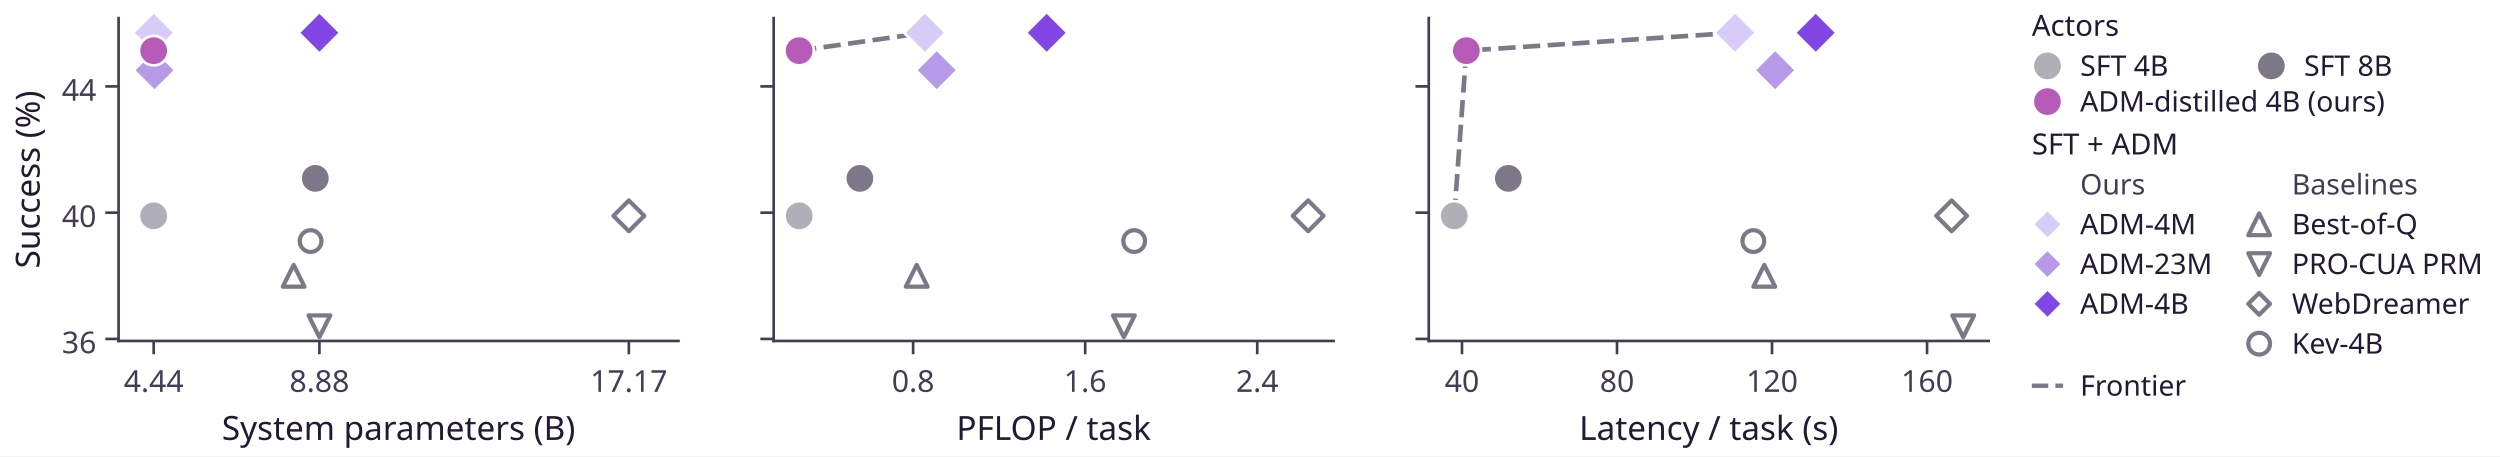
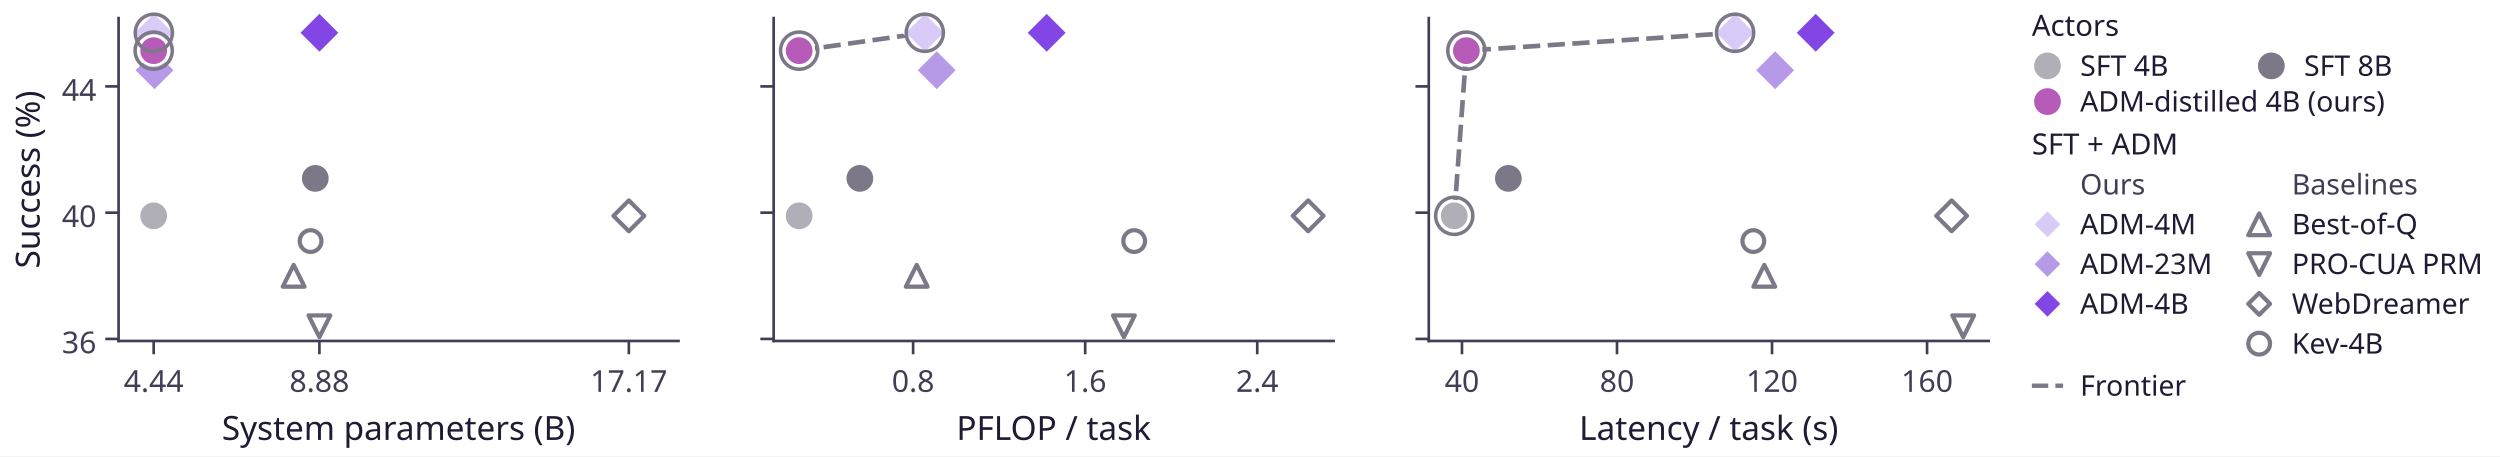
<svg xmlns="http://www.w3.org/2000/svg" xmlns:xlink="http://www.w3.org/1999/xlink" width="563.071pt" height="102.755pt" viewBox="0 0 563.071 102.755" version="1.1">
  <defs>
    <style type="text/css">*{stroke-linejoin: round; stroke-linecap: butt}</style>
  </defs>
  <g id="figure_1">
    <g id="patch_1">
      <path d="M 0 102.755 L 563.071 102.755 L 563.071 0 L 0 0 z " style="fill: #ffffff" />
    </g>
    <g id="axes_1">
      <g id="patch_2">
        <path d="M 26.708 76.795 L 152.816 76.795 L 152.816 4.075 L 26.708 4.075 z " style="fill: #ffffff" />
      </g>
      <g id="matplotlib.axis_1">
        <g id="xtick_1">
          <g id="line2d_1">
            <defs>
-               <path id="md969c77231" d="M 0 0 L 0 3 " style="stroke: #423c54; stroke-width: 0.6" />
+               <path id="mc646c6bdf0" d="M 0 0 L 0 3 " style="stroke: #423c54; stroke-width: 0.6" />
            </defs>
            <g>
-               <use xlink:href="#md969c77231" x="34.611" y="76.795" style="fill: #423c54; stroke: #423c54; stroke-width: 0.6" />
+               <use xlink:href="#mc646c6bdf0" x="34.611" y="76.795" style="fill: #423c54; stroke: #423c54; stroke-width: 0.6" />
            </g>
          </g>
          <g id="text_1">
            <text style="font-size: 6.8px; font-family: 'Albert Sans'; text-anchor: middle; fill: #423c54" x="34.611" y="88.255" transform="rotate(-0 34.61075 88.2552)">4.44</text>
          </g>
        </g>
        <g id="xtick_2">
          <g id="line2d_2">
            <g>
-               <use xlink:href="#md969c77231" x="71.939" y="76.795" style="fill: #423c54; stroke: #423c54; stroke-width: 0.6" />
+               <use xlink:href="#mc646c6bdf0" x="71.939" y="76.795" style="fill: #423c54; stroke: #423c54; stroke-width: 0.6" />
            </g>
          </g>
          <g id="text_2">
            <text style="font-size: 6.8px; font-family: 'Albert Sans'; text-anchor: middle; fill: #423c54" x="71.939" y="88.255" transform="rotate(-0 71.93866 88.2552)">8.88</text>
          </g>
        </g>
        <g id="xtick_3">
          <g id="line2d_3">
            <g>
-               <use xlink:href="#md969c77231" x="141.634" y="76.795" style="fill: #423c54; stroke: #423c54; stroke-width: 0.6" />
+               <use xlink:href="#mc646c6bdf0" x="141.634" y="76.795" style="fill: #423c54; stroke: #423c54; stroke-width: 0.6" />
            </g>
          </g>
          <g id="text_3">
            <text style="font-size: 6.8px; font-family: 'Albert Sans'; text-anchor: middle; fill: #423c54" x="141.634" y="88.255" transform="rotate(-0 141.6342 88.2552)">17.17</text>
          </g>
        </g>
        <g id="text_4">
          <text style="font-size: 7.5px; font-family: 'Albert Sans'; text-anchor: middle; fill: #211a33" x="89.762" y="99.08" transform="rotate(-0 89.76189 99.0802)">System parameters (B)</text>
        </g>
      </g>
      <g id="matplotlib.axis_2">
        <g id="ytick_1">
          <g id="line2d_4">
            <defs>
-               <path id="m60a17ccd7d" d="M 0 0 L -3 0 " style="stroke: #423c54; stroke-width: 0.6" />
+               <path id="mfcc0e475d6" d="M 0 0 L -3 0 " style="stroke: #423c54; stroke-width: 0.6" />
            </defs>
            <g>
-               <use xlink:href="#m60a17ccd7d" x="26.708" y="76.333" style="fill: #423c54; stroke: #423c54; stroke-width: 0.6" />
+               <use xlink:href="#mfcc0e475d6" x="26.708" y="76.333" style="fill: #423c54; stroke: #423c54; stroke-width: 0.6" />
            </g>
          </g>
          <g id="text_5">
            <text style="font-size: 6.8px; font-family: 'Albert Sans'; text-anchor: end; fill: #423c54" x="21.708" y="79.563" transform="rotate(-0 21.708 79.56315)">36</text>
          </g>
        </g>
        <g id="ytick_2">
          <g id="line2d_5">
            <g>
-               <use xlink:href="#m60a17ccd7d" x="26.708" y="47.899" style="fill: #423c54; stroke: #423c54; stroke-width: 0.6" />
+               <use xlink:href="#mfcc0e475d6" x="26.708" y="47.899" style="fill: #423c54; stroke: #423c54; stroke-width: 0.6" />
            </g>
          </g>
          <g id="text_6">
            <text style="font-size: 6.8px; font-family: 'Albert Sans'; text-anchor: end; fill: #423c54" x="21.708" y="51.129" transform="rotate(-0 21.708 51.12913)">40</text>
          </g>
        </g>
        <g id="ytick_3">
          <g id="line2d_6">
            <g>
-               <use xlink:href="#m60a17ccd7d" x="26.708" y="19.465" style="fill: #423c54; stroke: #423c54; stroke-width: 0.6" />
+               <use xlink:href="#mfcc0e475d6" x="26.708" y="19.465" style="fill: #423c54; stroke: #423c54; stroke-width: 0.6" />
            </g>
          </g>
          <g id="text_7">
            <text style="font-size: 6.8px; font-family: 'Albert Sans'; text-anchor: end; fill: #423c54" x="21.708" y="22.695" transform="rotate(-0 21.708 22.69511)">44</text>
          </g>
        </g>
        <g id="text_8">
          <text style="font-size: 7.5px; font-family: 'Albert Sans'; text-anchor: middle; fill: #211a33" x="8.925" y="40.435" transform="rotate(-90 8.925 40.4352)">Success (%)</text>
        </g>
      </g>
      <g id="line2d_7">
-         <path d="M 34.611 11.409 L 34.647 7.381 " clip-path="url(#p63e0c79cca)" style="fill: none; stroke-dasharray: 3.885,1.68; stroke-dashoffset: 0; stroke: #7c7887; stroke-width: 1.05" />
+         <path d="M 34.611 11.409 L 34.647 7.381 " clip-path="url(#p45ff59403a)" style="fill: none; stroke-dasharray: 3.885,1.68; stroke-dashoffset: 0; stroke: #7c7887; stroke-width: 1.05" />
      </g>
      <g id="patch_3">
        <path d="M 26.708 76.795 L 26.708 4.075 " style="fill: none; stroke: #423c54; stroke-width: 0.6; stroke-linejoin: miter; stroke-linecap: square" />
      </g>
      <g id="patch_4">
        <path d="M 26.708 76.795 L 152.816 76.795 " style="fill: none; stroke: #423c54; stroke-width: 0.6; stroke-linejoin: miter; stroke-linecap: square" />
      </g>
      <g id="PathCollection_1">
        <defs>
-           <path id="m1e6ffb07cc" d="M -0 4.69 L 4.69 0 L 0 -4.69 L -4.69 -0 z " style="stroke: #ffffff; stroke-width: 0.6" />
-         </defs>
-         <g>
-           <use xlink:href="#m1e6ffb07cc" x="71.939" y="7.381" style="fill: #8246e5; stroke: #ffffff; stroke-width: 0.6" />
+           <path id="mfce56797c1" d="M -0 4.69 L 4.69 0 L 0 -4.69 L -4.69 -0 z " style="stroke: #ffffff; stroke-width: 0.6" />
+         </defs>
+         <g>
+           <use xlink:href="#mfce56797c1" x="71.939" y="7.381" style="fill: #8246e5; stroke: #ffffff; stroke-width: 0.6" />
        </g>
      </g>
      <g id="PathCollection_2">
        <defs>
-           <path id="m8bdf0d489f" d="M -0 4.69 L 4.69 0 L 0 -4.69 L -4.69 -0 z " style="stroke: #ffffff; stroke-width: 0.6" />
-         </defs>
-         <g>
-           <use xlink:href="#m8bdf0d489f" x="34.801" y="15.816" style="fill: #b69ae8; stroke: #ffffff; stroke-width: 0.6" />
+           <path id="m9b5684339e" d="M -0 4.69 L 4.69 0 L 0 -4.69 L -4.69 -0 z " style="stroke: #ffffff; stroke-width: 0.6" />
+         </defs>
+         <g>
+           <use xlink:href="#m9b5684339e" x="34.801" y="15.816" style="fill: #b69ae8; stroke: #ffffff; stroke-width: 0.6" />
        </g>
      </g>
      <g id="PathCollection_3">
        <defs>
-           <path id="m9ded17f1be" d="M -0 4.69 L 4.69 0 L 0 -4.69 L -4.69 -0 z " style="stroke: #ffffff; stroke-width: 0.6" />
-         </defs>
-         <g>
-           <use xlink:href="#m9ded17f1be" x="34.647" y="7.381" style="fill: #d9cbf7; stroke: #ffffff; stroke-width: 0.6" />
+           <path id="mab4c21c2f8" d="M -0 4.69 L 4.69 0 L 0 -4.69 L -4.69 -0 z " style="stroke: #ffffff; stroke-width: 0.6" />
+         </defs>
+         <g>
+           <use xlink:href="#mab4c21c2f8" x="34.647" y="7.381" style="fill: #d9cbf7; stroke: #ffffff; stroke-width: 0.6" />
        </g>
      </g>
      <g id="PathCollection_4">
        <defs>
-           <path id="me3142c21e3" d="M 0 3.317 C 0.88 3.317 1.723 2.967 2.345 2.345 C 2.967 1.723 3.317 0.88 3.317 0 C 3.317 -0.88 2.967 -1.723 2.345 -2.345 C 1.723 -2.967 0.88 -3.317 0 -3.317 C -0.88 -3.317 -1.723 -2.967 -2.345 -2.345 C -2.967 -1.723 -3.317 -0.88 -3.317 0 C -3.317 0.88 -2.967 1.723 -2.345 2.345 C -1.723 2.967 -0.88 3.317 0 3.317 z " style="stroke: #ffffff; stroke-width: 0.6" />
-         </defs>
-         <g>
-           <use xlink:href="#me3142c21e3" x="34.611" y="11.409" style="fill: #b65cb8; stroke: #ffffff; stroke-width: 0.6" />
+           <path id="ma9c7d54d20" d="M 0 3.317 C 0.88 3.317 1.723 2.967 2.345 2.345 C 2.967 1.723 3.317 0.88 3.317 0 C 3.317 -0.88 2.967 -1.723 2.345 -2.345 C 1.723 -2.967 0.88 -3.317 0 -3.317 C -0.88 -3.317 -1.723 -2.967 -2.345 -2.345 C -2.967 -1.723 -3.317 -0.88 -3.317 0 C -3.317 0.88 -2.967 1.723 -2.345 2.345 C -1.723 2.967 -0.88 3.317 0 3.317 z " style="stroke: #ffffff; stroke-width: 0.6" />
+         </defs>
+         <g>
+           <use xlink:href="#ma9c7d54d20" x="34.611" y="11.409" style="fill: #b65cb8; stroke: #ffffff; stroke-width: 0.6" />
        </g>
      </g>
      <g id="PathCollection_5">
        <defs>
-           <path id="m792dcadff8" d="M 0 -2.449 L -2.449 2.449 L 2.449 2.449 z " style="stroke: #7c7887; stroke-width: 0.95" />
-         </defs>
-         <g>
-           <use xlink:href="#m792dcadff8" x="66.138" y="62.116" style="fill: #ffffff; stroke: #7c7887; stroke-width: 0.95" />
+           <path id="mab4bfa30b0" d="M 0 -2.449 L -2.449 2.449 L 2.449 2.449 z " style="stroke: #7c7887; stroke-width: 0.95" />
+         </defs>
+         <g>
+           <use xlink:href="#mab4bfa30b0" x="66.138" y="62.116" style="fill: #ffffff; stroke: #7c7887; stroke-width: 0.95" />
        </g>
      </g>
      <g id="PathCollection_6">
        <defs>
-           <path id="m40a1cd4658" d="M -0 2.449 L 2.449 -2.449 L -2.449 -2.449 z " style="stroke: #7c7887; stroke-width: 0.95" />
-         </defs>
-         <g>
-           <use xlink:href="#m40a1cd4658" x="71.939" y="73.49" style="fill: #ffffff; stroke: #7c7887; stroke-width: 0.95" />
+           <path id="m517018cf1e" d="M -0 2.449 L 2.449 -2.449 L -2.449 -2.449 z " style="stroke: #7c7887; stroke-width: 0.95" />
+         </defs>
+         <g>
+           <use xlink:href="#m517018cf1e" x="71.939" y="73.49" style="fill: #ffffff; stroke: #7c7887; stroke-width: 0.95" />
        </g>
      </g>
      <g id="PathCollection_7">
        <defs>
-           <path id="me341638fd2" d="M -0 3.464 L 3.464 0 L 0 -3.464 L -3.464 -0 z " style="stroke: #7c7887; stroke-width: 0.95" />
-         </defs>
-         <g>
-           <use xlink:href="#me341638fd2" x="141.634" y="48.61" style="fill: #ffffff; stroke: #7c7887; stroke-width: 0.95" />
+           <path id="m526bced972" d="M -0 3.464 L 3.464 0 L 0 -3.464 L -3.464 -0 z " style="stroke: #7c7887; stroke-width: 0.95" />
+         </defs>
+         <g>
+           <use xlink:href="#m526bced972" x="141.634" y="48.61" style="fill: #ffffff; stroke: #7c7887; stroke-width: 0.95" />
        </g>
      </g>
      <g id="PathCollection_8">
        <defs>
-           <path id="m34557e1324" d="M 0 2.449 C 0.65 2.449 1.273 2.191 1.732 1.732 C 2.191 1.273 2.449 0.65 2.449 0 C 2.449 -0.65 2.191 -1.273 1.732 -1.732 C 1.273 -2.191 0.65 -2.449 0 -2.449 C -0.65 -2.449 -1.273 -2.191 -1.732 -1.732 C -2.191 -1.273 -2.449 -0.65 -2.449 0 C -2.449 0.65 -2.191 1.273 -1.732 1.732 C -1.273 2.191 -0.65 2.449 0 2.449 z " style="stroke: #7c7887; stroke-width: 0.95" />
-         </defs>
-         <g>
-           <use xlink:href="#m34557e1324" x="69.951" y="54.297" style="fill: #ffffff; stroke: #7c7887; stroke-width: 0.95" />
+           <path id="m9daf219688" d="M 0 2.449 C 0.65 2.449 1.273 2.191 1.732 1.732 C 2.191 1.273 2.449 0.65 2.449 0 C 2.449 -0.65 2.191 -1.273 1.732 -1.732 C 1.273 -2.191 0.65 -2.449 0 -2.449 C -0.65 -2.449 -1.273 -2.191 -1.732 -1.732 C -2.191 -1.273 -2.449 -0.65 -2.449 0 C -2.449 0.65 -2.191 1.273 -1.732 1.732 C -1.273 2.191 -0.65 2.449 0 2.449 z " style="stroke: #7c7887; stroke-width: 0.95" />
+         </defs>
+         <g>
+           <use xlink:href="#m9daf219688" x="69.951" y="54.297" style="fill: #ffffff; stroke: #7c7887; stroke-width: 0.95" />
        </g>
      </g>
      <g id="PathCollection_9">
        <defs>
-           <path id="m6542828ca0" d="M 0 3.317 C 0.88 3.317 1.723 2.967 2.345 2.345 C 2.967 1.723 3.317 0.88 3.317 0 C 3.317 -0.88 2.967 -1.723 2.345 -2.345 C 1.723 -2.967 0.88 -3.317 0 -3.317 C -0.88 -3.317 -1.723 -2.967 -2.345 -2.345 C -2.967 -1.723 -3.317 -0.88 -3.317 0 C -3.317 0.88 -2.967 1.723 -2.345 2.345 C -1.723 2.967 -0.88 3.317 0 3.317 z " style="stroke: #ffffff; stroke-width: 0.6" />
-         </defs>
-         <g>
-           <use xlink:href="#m6542828ca0" x="34.611" y="48.61" style="fill: #b0aeb7; stroke: #ffffff; stroke-width: 0.6" />
+           <path id="m06b8cf16c0" d="M 0 3.317 C 0.88 3.317 1.723 2.967 2.345 2.345 C 2.967 1.723 3.317 0.88 3.317 0 C 3.317 -0.88 2.967 -1.723 2.345 -2.345 C 1.723 -2.967 0.88 -3.317 0 -3.317 C -0.88 -3.317 -1.723 -2.967 -2.345 -2.345 C -2.967 -1.723 -3.317 -0.88 -3.317 0 C -3.317 0.88 -2.967 1.723 -2.345 2.345 C -1.723 2.967 -0.88 3.317 0 3.317 z " style="stroke: #ffffff; stroke-width: 0.6" />
+         </defs>
+         <g>
+           <use xlink:href="#m06b8cf16c0" x="34.611" y="48.61" style="fill: #b0aeb7; stroke: #ffffff; stroke-width: 0.6" />
        </g>
      </g>
      <g id="PathCollection_10">
        <defs>
-           <path id="mbe5b306e46" d="M 0 3.317 C 0.88 3.317 1.723 2.967 2.345 2.345 C 2.967 1.723 3.317 0.88 3.317 0 C 3.317 -0.88 2.967 -1.723 2.345 -2.345 C 1.723 -2.967 0.88 -3.317 0 -3.317 C -0.88 -3.317 -1.723 -2.967 -2.345 -2.345 C -2.967 -1.723 -3.317 -0.88 -3.317 0 C -3.317 0.88 -2.967 1.723 -2.345 2.345 C -1.723 2.967 -0.88 3.317 0 3.317 z " style="stroke: #ffffff; stroke-width: 0.6" />
-         </defs>
-         <g>
-           <use xlink:href="#mbe5b306e46" x="71.014" y="40.175" style="fill: #7c7887; stroke: #ffffff; stroke-width: 0.6" />
-         </g>
+           <path id="md7726e870c" d="M 0 3.317 C 0.88 3.317 1.723 2.967 2.345 2.345 C 2.967 1.723 3.317 0.88 3.317 0 C 3.317 -0.88 2.967 -1.723 2.345 -2.345 C 1.723 -2.967 0.88 -3.317 0 -3.317 C -0.88 -3.317 -1.723 -2.967 -2.345 -2.345 C -2.967 -1.723 -3.317 -0.88 -3.317 0 C -3.317 0.88 -2.967 1.723 -2.345 2.345 C -1.723 2.967 -0.88 3.317 0 3.317 z " style="stroke: #ffffff; stroke-width: 0.6" />
+         </defs>
+         <g>
+           <use xlink:href="#md7726e870c" x="71.014" y="40.175" style="fill: #7c7887; stroke: #ffffff; stroke-width: 0.6" />
+         </g>
+       </g>
+       <g id="PathCollection_11">
+         <defs>
+           <path id="C0_0_ee28d1b6c3" d="M 0 4.183 C 1.109 4.183 2.174 3.743 2.958 2.958 C 3.743 2.174 4.183 1.109 4.183 -0 C 4.183 -1.109 3.743 -2.174 2.958 -2.958 C 2.174 -3.743 1.109 -4.183 0 -4.183 C -1.109 -4.183 -2.174 -3.743 -2.958 -2.958 C -3.743 -2.174 -4.183 -1.109 -4.183 0 C -4.183 1.109 -3.743 2.174 -2.958 2.958 C -2.174 3.743 -1.109 4.183 0 4.183 z " />
+         </defs>
+         <use xlink:href="#C0_0_ee28d1b6c3" x="34.611" y="11.409" style="fill: none; stroke: #7c7887; stroke-width: 0.8" />
+         <use xlink:href="#C0_0_ee28d1b6c3" x="34.647" y="7.381" style="fill: none; stroke: #7c7887; stroke-width: 0.8" />
      </g>
    </g>
    <g id="axes_2">
      <g id="patch_5">
        <path d="M 174.254 76.795 L 300.362 76.795 L 300.362 4.075 L 174.254 4.075 z " style="fill: #ffffff" />
      </g>
      <g id="matplotlib.axis_3">
        <g id="xtick_4">
          <g id="line2d_8">
            <g>
-               <use xlink:href="#md969c77231" x="205.66" y="76.795" style="fill: #423c54; stroke: #423c54; stroke-width: 0.6" />
+               <use xlink:href="#mc646c6bdf0" x="205.66" y="76.795" style="fill: #423c54; stroke: #423c54; stroke-width: 0.6" />
            </g>
          </g>
          <g id="text_9">
            <text style="font-size: 6.8px; font-family: 'Albert Sans'; text-anchor: middle; fill: #423c54" x="205.66" y="88.255" transform="rotate(-0 205.66 88.2552)">0.8</text>
          </g>
        </g>
        <g id="xtick_5">
          <g id="line2d_9">
            <g>
-               <use xlink:href="#md969c77231" x="244.413" y="76.795" style="fill: #423c54; stroke: #423c54; stroke-width: 0.6" />
+               <use xlink:href="#mc646c6bdf0" x="244.413" y="76.795" style="fill: #423c54; stroke: #423c54; stroke-width: 0.6" />
            </g>
          </g>
          <g id="text_10">
            <text style="font-size: 6.8px; font-family: 'Albert Sans'; text-anchor: middle; fill: #423c54" x="244.413" y="88.255" transform="rotate(-0 244.4127 88.2552)">1.6</text>
          </g>
        </g>
        <g id="xtick_6">
          <g id="line2d_10">
            <g>
-               <use xlink:href="#md969c77231" x="283.165" y="76.795" style="fill: #423c54; stroke: #423c54; stroke-width: 0.6" />
+               <use xlink:href="#mc646c6bdf0" x="283.165" y="76.795" style="fill: #423c54; stroke: #423c54; stroke-width: 0.6" />
            </g>
          </g>
          <g id="text_11">
            <text style="font-size: 6.8px; font-family: 'Albert Sans'; text-anchor: middle; fill: #423c54" x="283.165" y="88.255" transform="rotate(-0 283.1654 88.2552)">2.4</text>
          </g>
        </g>
        <g id="text_12">
          <text style="font-size: 7.5px; font-family: 'Albert Sans'; text-anchor: middle; fill: #211a33" x="237.308" y="99.08" transform="rotate(-0 237.308 99.0802)">PFLOP / task</text>
        </g>
      </g>
      <g id="matplotlib.axis_4">
        <g id="ytick_4">
          <g id="line2d_11">
            <g>
-               <use xlink:href="#m60a17ccd7d" x="174.254" y="76.333" style="fill: #423c54; stroke: #423c54; stroke-width: 0.6" />
+               <use xlink:href="#mfcc0e475d6" x="174.254" y="76.333" style="fill: #423c54; stroke: #423c54; stroke-width: 0.6" />
            </g>
          </g>
        </g>
        <g id="ytick_5">
          <g id="line2d_12">
            <g>
-               <use xlink:href="#m60a17ccd7d" x="174.254" y="47.899" style="fill: #423c54; stroke: #423c54; stroke-width: 0.6" />
+               <use xlink:href="#mfcc0e475d6" x="174.254" y="47.899" style="fill: #423c54; stroke: #423c54; stroke-width: 0.6" />
            </g>
          </g>
        </g>
        <g id="ytick_6">
          <g id="line2d_13">
            <g>
-               <use xlink:href="#m60a17ccd7d" x="174.254" y="19.465" style="fill: #423c54; stroke: #423c54; stroke-width: 0.6" />
+               <use xlink:href="#mfcc0e475d6" x="174.254" y="19.465" style="fill: #423c54; stroke: #423c54; stroke-width: 0.6" />
            </g>
          </g>
        </g>
      </g>
      <g id="line2d_14">
-         <path d="M 179.986 11.409 L 208.292 7.381 " clip-path="url(#p215f5500b8)" style="fill: none; stroke-dasharray: 3.885,1.68; stroke-dashoffset: 0; stroke: #7c7887; stroke-width: 1.05" />
+         <path d="M 179.986 11.409 L 208.292 7.381 " clip-path="url(#peea51894ed)" style="fill: none; stroke-dasharray: 3.885,1.68; stroke-dashoffset: 0; stroke: #7c7887; stroke-width: 1.05" />
      </g>
      <g id="patch_6">
        <path d="M 174.254 76.795 L 174.254 4.075 " style="fill: none; stroke: #423c54; stroke-width: 0.6; stroke-linejoin: miter; stroke-linecap: square" />
      </g>
      <g id="patch_7">
        <path d="M 174.254 76.795 L 300.362 76.795 " style="fill: none; stroke: #423c54; stroke-width: 0.6; stroke-linejoin: miter; stroke-linecap: square" />
      </g>
-       <g id="PathCollection_11">
-         <g>
-           <use xlink:href="#m1e6ffb07cc" x="235.742" y="7.381" style="fill: #8246e5; stroke: #ffffff; stroke-width: 0.6" />
-         </g>
-       </g>
      <g id="PathCollection_12">
        <g>
-           <use xlink:href="#m8bdf0d489f" x="210.972" y="15.816" style="fill: #b69ae8; stroke: #ffffff; stroke-width: 0.6" />
+           <use xlink:href="#mfce56797c1" x="235.742" y="7.381" style="fill: #8246e5; stroke: #ffffff; stroke-width: 0.6" />
        </g>
      </g>
      <g id="PathCollection_13">
        <g>
-           <use xlink:href="#m9ded17f1be" x="208.292" y="7.381" style="fill: #d9cbf7; stroke: #ffffff; stroke-width: 0.6" />
+           <use xlink:href="#m9b5684339e" x="210.972" y="15.816" style="fill: #b69ae8; stroke: #ffffff; stroke-width: 0.6" />
        </g>
      </g>
      <g id="PathCollection_14">
        <g>
-           <use xlink:href="#me3142c21e3" x="179.986" y="11.409" style="fill: #b65cb8; stroke: #ffffff; stroke-width: 0.6" />
+           <use xlink:href="#mab4c21c2f8" x="208.292" y="7.381" style="fill: #d9cbf7; stroke: #ffffff; stroke-width: 0.6" />
        </g>
      </g>
      <g id="PathCollection_15">
        <g>
-           <use xlink:href="#m792dcadff8" x="206.467" y="62.116" style="fill: #ffffff; stroke: #7c7887; stroke-width: 0.95" />
+           <use xlink:href="#ma9c7d54d20" x="179.986" y="11.409" style="fill: #b65cb8; stroke: #ffffff; stroke-width: 0.6" />
        </g>
      </g>
      <g id="PathCollection_16">
        <g>
-           <use xlink:href="#m40a1cd4658" x="253.132" y="73.49" style="fill: #ffffff; stroke: #7c7887; stroke-width: 0.95" />
+           <use xlink:href="#mab4bfa30b0" x="206.467" y="62.116" style="fill: #ffffff; stroke: #7c7887; stroke-width: 0.95" />
        </g>
      </g>
      <g id="PathCollection_17">
        <g>
-           <use xlink:href="#me341638fd2" x="294.63" y="48.61" style="fill: #ffffff; stroke: #7c7887; stroke-width: 0.95" />
+           <use xlink:href="#m517018cf1e" x="253.132" y="73.49" style="fill: #ffffff; stroke: #7c7887; stroke-width: 0.95" />
        </g>
      </g>
      <g id="PathCollection_18">
        <g>
-           <use xlink:href="#m34557e1324" x="255.445" y="54.297" style="fill: #ffffff; stroke: #7c7887; stroke-width: 0.95" />
+           <use xlink:href="#m526bced972" x="294.63" y="48.61" style="fill: #ffffff; stroke: #7c7887; stroke-width: 0.95" />
        </g>
      </g>
      <g id="PathCollection_19">
        <g>
-           <use xlink:href="#m6542828ca0" x="180.002" y="48.61" style="fill: #b0aeb7; stroke: #ffffff; stroke-width: 0.6" />
+           <use xlink:href="#m9daf219688" x="255.445" y="54.297" style="fill: #ffffff; stroke: #7c7887; stroke-width: 0.95" />
        </g>
      </g>
      <g id="PathCollection_20">
        <g>
-           <use xlink:href="#mbe5b306e46" x="193.663" y="40.175" style="fill: #7c7887; stroke: #ffffff; stroke-width: 0.6" />
-         </g>
+           <use xlink:href="#m06b8cf16c0" x="180.002" y="48.61" style="fill: #b0aeb7; stroke: #ffffff; stroke-width: 0.6" />
+         </g>
+       </g>
+       <g id="PathCollection_21">
+         <g>
+           <use xlink:href="#md7726e870c" x="193.663" y="40.175" style="fill: #7c7887; stroke: #ffffff; stroke-width: 0.6" />
+         </g>
+       </g>
+       <g id="PathCollection_22">
+         <defs>
+           <path id="C1_0_e8f9455bee" d="M 0 4.183 C 1.109 4.183 2.174 3.743 2.958 2.958 C 3.743 2.174 4.183 1.109 4.183 -0 C 4.183 -1.109 3.743 -2.174 2.958 -2.958 C 2.174 -3.743 1.109 -4.183 0 -4.183 C -1.109 -4.183 -2.174 -3.743 -2.958 -2.958 C -3.743 -2.174 -4.183 -1.109 -4.183 0 C -4.183 1.109 -3.743 2.174 -2.958 2.958 C -2.174 3.743 -1.109 4.183 0 4.183 z " />
+         </defs>
+         <use xlink:href="#C1_0_e8f9455bee" x="179.986" y="11.409" style="fill: none; stroke: #7c7887; stroke-width: 0.8" />
+         <use xlink:href="#C1_0_e8f9455bee" x="208.292" y="7.381" style="fill: none; stroke: #7c7887; stroke-width: 0.8" />
      </g>
    </g>
    <g id="axes_3">
      <g id="patch_8">
        <path d="M 321.8 76.795 L 447.908 76.795 L 447.908 4.075 L 321.8 4.075 z " style="fill: #ffffff" />
      </g>
      <g id="matplotlib.axis_5">
        <g id="xtick_7">
          <g id="line2d_15">
            <g>
-               <use xlink:href="#md969c77231" x="329.278" y="76.795" style="fill: #423c54; stroke: #423c54; stroke-width: 0.6" />
+               <use xlink:href="#mc646c6bdf0" x="329.278" y="76.795" style="fill: #423c54; stroke: #423c54; stroke-width: 0.6" />
            </g>
          </g>
          <g id="text_13">
            <text style="font-size: 6.8px; font-family: 'Albert Sans'; text-anchor: middle; fill: #423c54" x="329.278" y="88.255" transform="rotate(-0 329.2782 88.2552)">40</text>
          </g>
        </g>
        <g id="xtick_8">
          <g id="line2d_16">
            <g>
-               <use xlink:href="#md969c77231" x="364.195" y="76.795" style="fill: #423c54; stroke: #423c54; stroke-width: 0.6" />
+               <use xlink:href="#mc646c6bdf0" x="364.195" y="76.795" style="fill: #423c54; stroke: #423c54; stroke-width: 0.6" />
            </g>
          </g>
          <g id="text_14">
            <text style="font-size: 6.8px; font-family: 'Albert Sans'; text-anchor: middle; fill: #423c54" x="364.195" y="88.255" transform="rotate(-0 364.195 88.2552)">80</text>
          </g>
        </g>
        <g id="xtick_9">
          <g id="line2d_17">
            <g>
-               <use xlink:href="#md969c77231" x="399.112" y="76.795" style="fill: #423c54; stroke: #423c54; stroke-width: 0.6" />
+               <use xlink:href="#mc646c6bdf0" x="399.112" y="76.795" style="fill: #423c54; stroke: #423c54; stroke-width: 0.6" />
            </g>
          </g>
          <g id="text_15">
            <text style="font-size: 6.8px; font-family: 'Albert Sans'; text-anchor: middle; fill: #423c54" x="399.112" y="88.255" transform="rotate(-0 399.1118 88.2552)">120</text>
          </g>
        </g>
        <g id="xtick_10">
          <g id="line2d_18">
            <g>
-               <use xlink:href="#md969c77231" x="434.029" y="76.795" style="fill: #423c54; stroke: #423c54; stroke-width: 0.6" />
+               <use xlink:href="#mc646c6bdf0" x="434.029" y="76.795" style="fill: #423c54; stroke: #423c54; stroke-width: 0.6" />
            </g>
          </g>
          <g id="text_16">
            <text style="font-size: 6.8px; font-family: 'Albert Sans'; text-anchor: middle; fill: #423c54" x="434.029" y="88.255" transform="rotate(-0 434.0286 88.2552)">160</text>
          </g>
        </g>
        <g id="text_17">
          <text style="font-size: 7.5px; font-family: 'Albert Sans'; text-anchor: middle; fill: #211a33" x="384.854" y="99.08" transform="rotate(-0 384.8541 99.0802)">Latency / task (s)</text>
        </g>
      </g>
      <g id="matplotlib.axis_6">
        <g id="ytick_7">
          <g id="line2d_19">
            <g>
-               <use xlink:href="#m60a17ccd7d" x="321.8" y="76.333" style="fill: #423c54; stroke: #423c54; stroke-width: 0.6" />
+               <use xlink:href="#mfcc0e475d6" x="321.8" y="76.333" style="fill: #423c54; stroke: #423c54; stroke-width: 0.6" />
            </g>
          </g>
        </g>
        <g id="ytick_8">
          <g id="line2d_20">
            <g>
-               <use xlink:href="#m60a17ccd7d" x="321.8" y="47.899" style="fill: #423c54; stroke: #423c54; stroke-width: 0.6" />
+               <use xlink:href="#mfcc0e475d6" x="321.8" y="47.899" style="fill: #423c54; stroke: #423c54; stroke-width: 0.6" />
            </g>
          </g>
        </g>
        <g id="ytick_9">
          <g id="line2d_21">
            <g>
-               <use xlink:href="#m60a17ccd7d" x="321.8" y="19.465" style="fill: #423c54; stroke: #423c54; stroke-width: 0.6" />
+               <use xlink:href="#mfcc0e475d6" x="321.8" y="19.465" style="fill: #423c54; stroke: #423c54; stroke-width: 0.6" />
            </g>
          </g>
        </g>
      </g>
      <g id="line2d_22">
-         <path d="M 327.532 48.61 L 330.268 11.409 L 390.79 7.381 " clip-path="url(#p2d2c99c128)" style="fill: none; stroke-dasharray: 3.885,1.68; stroke-dashoffset: 0; stroke: #7c7887; stroke-width: 1.05" />
+         <path d="M 327.532 48.61 L 330.268 11.409 L 390.79 7.381 " clip-path="url(#p7aa3e489d4)" style="fill: none; stroke-dasharray: 3.885,1.68; stroke-dashoffset: 0; stroke: #7c7887; stroke-width: 1.05" />
      </g>
      <g id="patch_9">
        <path d="M 321.8 76.795 L 321.8 4.075 " style="fill: none; stroke: #423c54; stroke-width: 0.6; stroke-linejoin: miter; stroke-linecap: square" />
      </g>
      <g id="patch_10">
        <path d="M 321.8 76.795 L 447.908 76.795 " style="fill: none; stroke: #423c54; stroke-width: 0.6; stroke-linejoin: miter; stroke-linecap: square" />
      </g>
-       <g id="PathCollection_21">
-         <g>
-           <use xlink:href="#m1e6ffb07cc" x="408.947" y="7.381" style="fill: #8246e5; stroke: #ffffff; stroke-width: 0.6" />
-         </g>
-       </g>
-       <g id="PathCollection_22">
-         <g>
-           <use xlink:href="#m8bdf0d489f" x="399.81" y="15.816" style="fill: #b69ae8; stroke: #ffffff; stroke-width: 0.6" />
-         </g>
-       </g>
      <g id="PathCollection_23">
        <g>
-           <use xlink:href="#m9ded17f1be" x="390.79" y="7.381" style="fill: #d9cbf7; stroke: #ffffff; stroke-width: 0.6" />
+           <use xlink:href="#mfce56797c1" x="408.947" y="7.381" style="fill: #8246e5; stroke: #ffffff; stroke-width: 0.6" />
        </g>
      </g>
      <g id="PathCollection_24">
        <g>
-           <use xlink:href="#me3142c21e3" x="330.268" y="11.409" style="fill: #b65cb8; stroke: #ffffff; stroke-width: 0.6" />
+           <use xlink:href="#m9b5684339e" x="399.81" y="15.816" style="fill: #b69ae8; stroke: #ffffff; stroke-width: 0.6" />
        </g>
      </g>
      <g id="PathCollection_25">
        <g>
-           <use xlink:href="#m792dcadff8" x="397.366" y="62.116" style="fill: #ffffff; stroke: #7c7887; stroke-width: 0.95" />
+           <use xlink:href="#mab4c21c2f8" x="390.79" y="7.381" style="fill: #d9cbf7; stroke: #ffffff; stroke-width: 0.6" />
        </g>
      </g>
      <g id="PathCollection_26">
        <g>
-           <use xlink:href="#m40a1cd4658" x="442.176" y="73.49" style="fill: #ffffff; stroke: #7c7887; stroke-width: 0.95" />
+           <use xlink:href="#ma9c7d54d20" x="330.268" y="11.409" style="fill: #b65cb8; stroke: #ffffff; stroke-width: 0.6" />
        </g>
      </g>
      <g id="PathCollection_27">
        <g>
-           <use xlink:href="#me341638fd2" x="439.557" y="48.61" style="fill: #ffffff; stroke: #7c7887; stroke-width: 0.95" />
+           <use xlink:href="#mab4bfa30b0" x="397.366" y="62.116" style="fill: #ffffff; stroke: #7c7887; stroke-width: 0.95" />
        </g>
      </g>
      <g id="PathCollection_28">
        <g>
-           <use xlink:href="#m34557e1324" x="394.898" y="54.297" style="fill: #ffffff; stroke: #7c7887; stroke-width: 0.95" />
+           <use xlink:href="#m517018cf1e" x="442.176" y="73.49" style="fill: #ffffff; stroke: #7c7887; stroke-width: 0.95" />
        </g>
      </g>
      <g id="PathCollection_29">
        <g>
-           <use xlink:href="#m6542828ca0" x="327.532" y="48.61" style="fill: #b0aeb7; stroke: #ffffff; stroke-width: 0.6" />
+           <use xlink:href="#m526bced972" x="439.557" y="48.61" style="fill: #ffffff; stroke: #7c7887; stroke-width: 0.95" />
        </g>
      </g>
      <g id="PathCollection_30">
        <g>
-           <use xlink:href="#mbe5b306e46" x="339.724" y="40.175" style="fill: #7c7887; stroke: #ffffff; stroke-width: 0.6" />
-         </g>
+           <use xlink:href="#m9daf219688" x="394.898" y="54.297" style="fill: #ffffff; stroke: #7c7887; stroke-width: 0.95" />
+         </g>
+       </g>
+       <g id="PathCollection_31">
+         <g>
+           <use xlink:href="#m06b8cf16c0" x="327.532" y="48.61" style="fill: #b0aeb7; stroke: #ffffff; stroke-width: 0.6" />
+         </g>
+       </g>
+       <g id="PathCollection_32">
+         <g>
+           <use xlink:href="#md7726e870c" x="339.724" y="40.175" style="fill: #7c7887; stroke: #ffffff; stroke-width: 0.6" />
+         </g>
+       </g>
+       <g id="PathCollection_33">
+         <defs>
+           <path id="C2_0_f5d1d9646e" d="M 0 4.183 C 1.109 4.183 2.174 3.743 2.958 2.958 C 3.743 2.174 4.183 1.109 4.183 -0 C 4.183 -1.109 3.743 -2.174 2.958 -2.958 C 2.174 -3.743 1.109 -4.183 0 -4.183 C -1.109 -4.183 -2.174 -3.743 -2.958 -2.958 C -3.743 -2.174 -4.183 -1.109 -4.183 0 C -4.183 1.109 -3.743 2.174 -2.958 2.958 C -2.174 3.743 -1.109 4.183 0 4.183 z " />
+         </defs>
+         <use xlink:href="#C2_0_f5d1d9646e" x="327.532" y="48.61" style="fill: none; stroke: #7c7887; stroke-width: 0.8" />
+         <use xlink:href="#C2_0_f5d1d9646e" x="330.268" y="11.409" style="fill: none; stroke: #7c7887; stroke-width: 0.8" />
+         <use xlink:href="#C2_0_f5d1d9646e" x="390.79" y="7.381" style="fill: none; stroke: #7c7887; stroke-width: 0.8" />
      </g>
    </g>
    <g id="legend_1">
      <g id="text_18">
        <text style="font-weight: 500; font-size: 6.6px; font-family: 'Albert Sans'; text-anchor: start; fill: #211a33" x="457.628" y="8.07" transform="rotate(-0 457.628 8.07)">Actors</text>
      </g>
      <g id="line2d_23">
        <g>
-           <use xlink:href="#m6542828ca0" x="461.148" y="14.84" style="fill: #b0aeb7; stroke: #ffffff; stroke-width: 0.6" />
+           <use xlink:href="#m06b8cf16c0" x="461.148" y="14.84" style="fill: #b0aeb7; stroke: #ffffff; stroke-width: 0.6" />
        </g>
      </g>
      <g id="text_19">
        <text style="font-size: 6.4px; font-family: 'Albert Sans'; text-anchor: start; fill: #211a33" x="468.508" y="17.08" transform="rotate(-0 468.508 17.08)">SFT 4B</text>
      </g>
      <g id="line2d_24">
        <g>
-           <use xlink:href="#mbe5b306e46" x="511.571" y="14.84" style="fill: #7c7887; stroke: #ffffff; stroke-width: 0.6" />
+           <use xlink:href="#md7726e870c" x="511.571" y="14.84" style="fill: #7c7887; stroke: #ffffff; stroke-width: 0.6" />
        </g>
      </g>
      <g id="text_20">
        <text style="font-size: 6.4px; font-family: 'Albert Sans'; text-anchor: start; fill: #211a33" x="518.931" y="17.08" transform="rotate(-0 518.931 17.08)">SFT 8B</text>
      </g>
    </g>
    <g id="legend_2">
      <g id="line2d_25">
        <g>
-           <use xlink:href="#me3142c21e3" x="461.148" y="22.88" style="fill: #b65cb8; stroke: #ffffff; stroke-width: 0.6" />
+           <use xlink:href="#ma9c7d54d20" x="461.148" y="22.88" style="fill: #b65cb8; stroke: #ffffff; stroke-width: 0.6" />
        </g>
      </g>
      <g id="text_21">
        <text style="font-size: 6.4px; font-family: 'Albert Sans'; text-anchor: start; fill: #211a33" x="468.508" y="25.12" transform="rotate(-0 468.508 25.12)">ADM-distilled 4B (ours)</text>
      </g>
    </g>
    <g id="legend_3">
      <g id="text_22">
        <text style="font-weight: 500; font-size: 6.6px; font-family: 'Albert Sans'; text-anchor: start; fill: #211a33" x="457.628" y="34.79" transform="rotate(-0 457.628 34.79)">SFT + ADM</text>
      </g>
      <g id="line2d_26" />
      <g id="text_23">
        <text style="font-weight: 500; font-size: 6.4px; font-family: 'Albert Sans'; text-anchor: start; fill: #423c54" x="468.508" y="43.8" transform="rotate(-0 468.508 43.8)">Ours</text>
      </g>
      <g id="line2d_27">
        <defs>
-           <path id="mbedc1f30ac" d="M -0 3.317 L 3.317 0 L 0 -3.317 L -3.317 -0 z " style="stroke: #ffffff; stroke-width: 0.6" />
-         </defs>
-         <g>
-           <use xlink:href="#mbedc1f30ac" x="461.148" y="50.52" style="fill: #d9cbf7; stroke: #ffffff; stroke-width: 0.6" />
+           <path id="m106dddcfff" d="M -0 3.317 L 3.317 0 L 0 -3.317 L -3.317 -0 z " style="stroke: #ffffff; stroke-width: 0.6" />
+         </defs>
+         <g>
+           <use xlink:href="#m106dddcfff" x="461.148" y="50.52" style="fill: #d9cbf7; stroke: #ffffff; stroke-width: 0.6" />
        </g>
      </g>
      <g id="text_24">
        <text style="font-size: 6.4px; font-family: 'Albert Sans'; text-anchor: start; fill: #211a33" x="468.508" y="52.76" transform="rotate(-0 468.508 52.76)">ADM-4M</text>
      </g>
      <g id="line2d_28">
        <defs>
-           <path id="m8d233f3993" d="M -0 3.317 L 3.317 0 L 0 -3.317 L -3.317 -0 z " style="stroke: #ffffff; stroke-width: 0.6" />
-         </defs>
-         <g>
-           <use xlink:href="#m8d233f3993" x="461.148" y="59.48" style="fill: #b69ae8; stroke: #ffffff; stroke-width: 0.6" />
+           <path id="mc2a574f0df" d="M -0 3.317 L 3.317 0 L 0 -3.317 L -3.317 -0 z " style="stroke: #ffffff; stroke-width: 0.6" />
+         </defs>
+         <g>
+           <use xlink:href="#mc2a574f0df" x="461.148" y="59.48" style="fill: #b69ae8; stroke: #ffffff; stroke-width: 0.6" />
        </g>
      </g>
      <g id="text_25">
        <text style="font-size: 6.4px; font-family: 'Albert Sans'; text-anchor: start; fill: #211a33" x="468.508" y="61.72" transform="rotate(-0 468.508 61.72)">ADM-23M</text>
      </g>
      <g id="line2d_29">
        <defs>
-           <path id="m6ce6fe3331" d="M -0 3.317 L 3.317 0 L 0 -3.317 L -3.317 -0 z " style="stroke: #ffffff; stroke-width: 0.6" />
-         </defs>
-         <g>
-           <use xlink:href="#m6ce6fe3331" x="461.148" y="68.44" style="fill: #8246e5; stroke: #ffffff; stroke-width: 0.6" />
+           <path id="m38ce931805" d="M -0 3.317 L 3.317 0 L 0 -3.317 L -3.317 -0 z " style="stroke: #ffffff; stroke-width: 0.6" />
+         </defs>
+         <g>
+           <use xlink:href="#m38ce931805" x="461.148" y="68.44" style="fill: #8246e5; stroke: #ffffff; stroke-width: 0.6" />
        </g>
      </g>
      <g id="text_26">
        <text style="font-size: 6.4px; font-family: 'Albert Sans'; text-anchor: start; fill: #211a33" x="468.508" y="70.68" transform="rotate(-0 468.508 70.68)">ADM-4B</text>
      </g>
      <g id="line2d_30" />
      <g id="line2d_31" />
      <g id="text_27">
        <text style="font-weight: 500; font-size: 6.4px; font-family: 'Albert Sans'; text-anchor: start; fill: #423c54" x="516.189" y="43.8" transform="rotate(-0 516.189 43.8)">Baselines</text>
      </g>
      <g id="line2d_32">
        <g>
-           <use xlink:href="#m792dcadff8" x="508.829" y="50.52" style="fill: #ffffff; stroke: #7c7887; stroke-width: 0.95" />
+           <use xlink:href="#mab4bfa30b0" x="508.829" y="50.52" style="fill: #ffffff; stroke: #7c7887; stroke-width: 0.95" />
        </g>
      </g>
      <g id="text_28">
        <text style="font-size: 6.4px; font-family: 'Albert Sans'; text-anchor: start; fill: #211a33" x="516.189" y="52.76" transform="rotate(-0 516.189 52.76)">Best-of-Q</text>
      </g>
      <g id="line2d_33">
        <g>
-           <use xlink:href="#m40a1cd4658" x="508.829" y="59.48" style="fill: #ffffff; stroke: #7c7887; stroke-width: 0.95" />
+           <use xlink:href="#m517018cf1e" x="508.829" y="59.48" style="fill: #ffffff; stroke: #7c7887; stroke-width: 0.95" />
        </g>
      </g>
      <g id="text_29">
        <text style="font-size: 6.4px; font-family: 'Albert Sans'; text-anchor: start; fill: #211a33" x="516.189" y="61.72" transform="rotate(-0 516.189 61.72)">PRO-CUA PRM</text>
      </g>
      <g id="line2d_34">
        <defs>
-           <path id="m21a5b7a0e5" d="M -0 2.449 L 2.449 0 L 0 -2.449 L -2.449 -0 z " style="stroke: #7c7887; stroke-width: 0.95" />
-         </defs>
-         <g>
-           <use xlink:href="#m21a5b7a0e5" x="508.829" y="68.44" style="fill: #ffffff; stroke: #7c7887; stroke-width: 0.95" />
+           <path id="m55829df5da" d="M -0 2.449 L 2.449 0 L 0 -2.449 L -2.449 -0 z " style="stroke: #7c7887; stroke-width: 0.95" />
+         </defs>
+         <g>
+           <use xlink:href="#m55829df5da" x="508.829" y="68.44" style="fill: #ffffff; stroke: #7c7887; stroke-width: 0.95" />
        </g>
      </g>
      <g id="text_30">
        <text style="font-size: 6.4px; font-family: 'Albert Sans'; text-anchor: start; fill: #211a33" x="516.189" y="70.68" transform="rotate(-0 516.189 70.68)">WebDreamer</text>
      </g>
      <g id="line2d_35">
        <g>
-           <use xlink:href="#m34557e1324" x="508.829" y="77.4" style="fill: #ffffff; stroke: #7c7887; stroke-width: 0.95" />
+           <use xlink:href="#m9daf219688" x="508.829" y="77.4" style="fill: #ffffff; stroke: #7c7887; stroke-width: 0.95" />
        </g>
      </g>
      <g id="text_31">
        <text style="font-size: 6.4px; font-family: 'Albert Sans'; text-anchor: start; fill: #211a33" x="516.189" y="79.64" transform="rotate(-0 516.189 79.64)">Kev-4B</text>
      </g>
    </g>
    <g id="legend_4">
      <g id="line2d_36">
        <path d="M 457.628 86.88 L 461.148 86.88 L 464.668 86.88 " style="fill: none; stroke-dasharray: 3.7,1.6; stroke-dashoffset: 0; stroke: #7c7887" />
      </g>
      <g id="text_32">
        <text style="font-size: 6.4px; font-family: 'Albert Sans'; text-anchor: start; fill: #211a33" x="468.508" y="89.12" transform="rotate(-0 468.508 89.12)">Frontier</text>
      </g>
    </g>
  </g>
  <defs>
-     <clipPath id="p63e0c79cca">
+     <clipPath id="p45ff59403a">
      <rect x="26.708" y="4.075" width="126.108" height="72.72" />
    </clipPath>
-     <clipPath id="p215f5500b8">
+     <clipPath id="peea51894ed">
      <rect x="174.254" y="4.075" width="126.108" height="72.72" />
    </clipPath>
-     <clipPath id="p2d2c99c128">
+     <clipPath id="p7aa3e489d4">
      <rect x="321.8" y="4.075" width="126.108" height="72.72" />
    </clipPath>
  </defs>
</svg>
